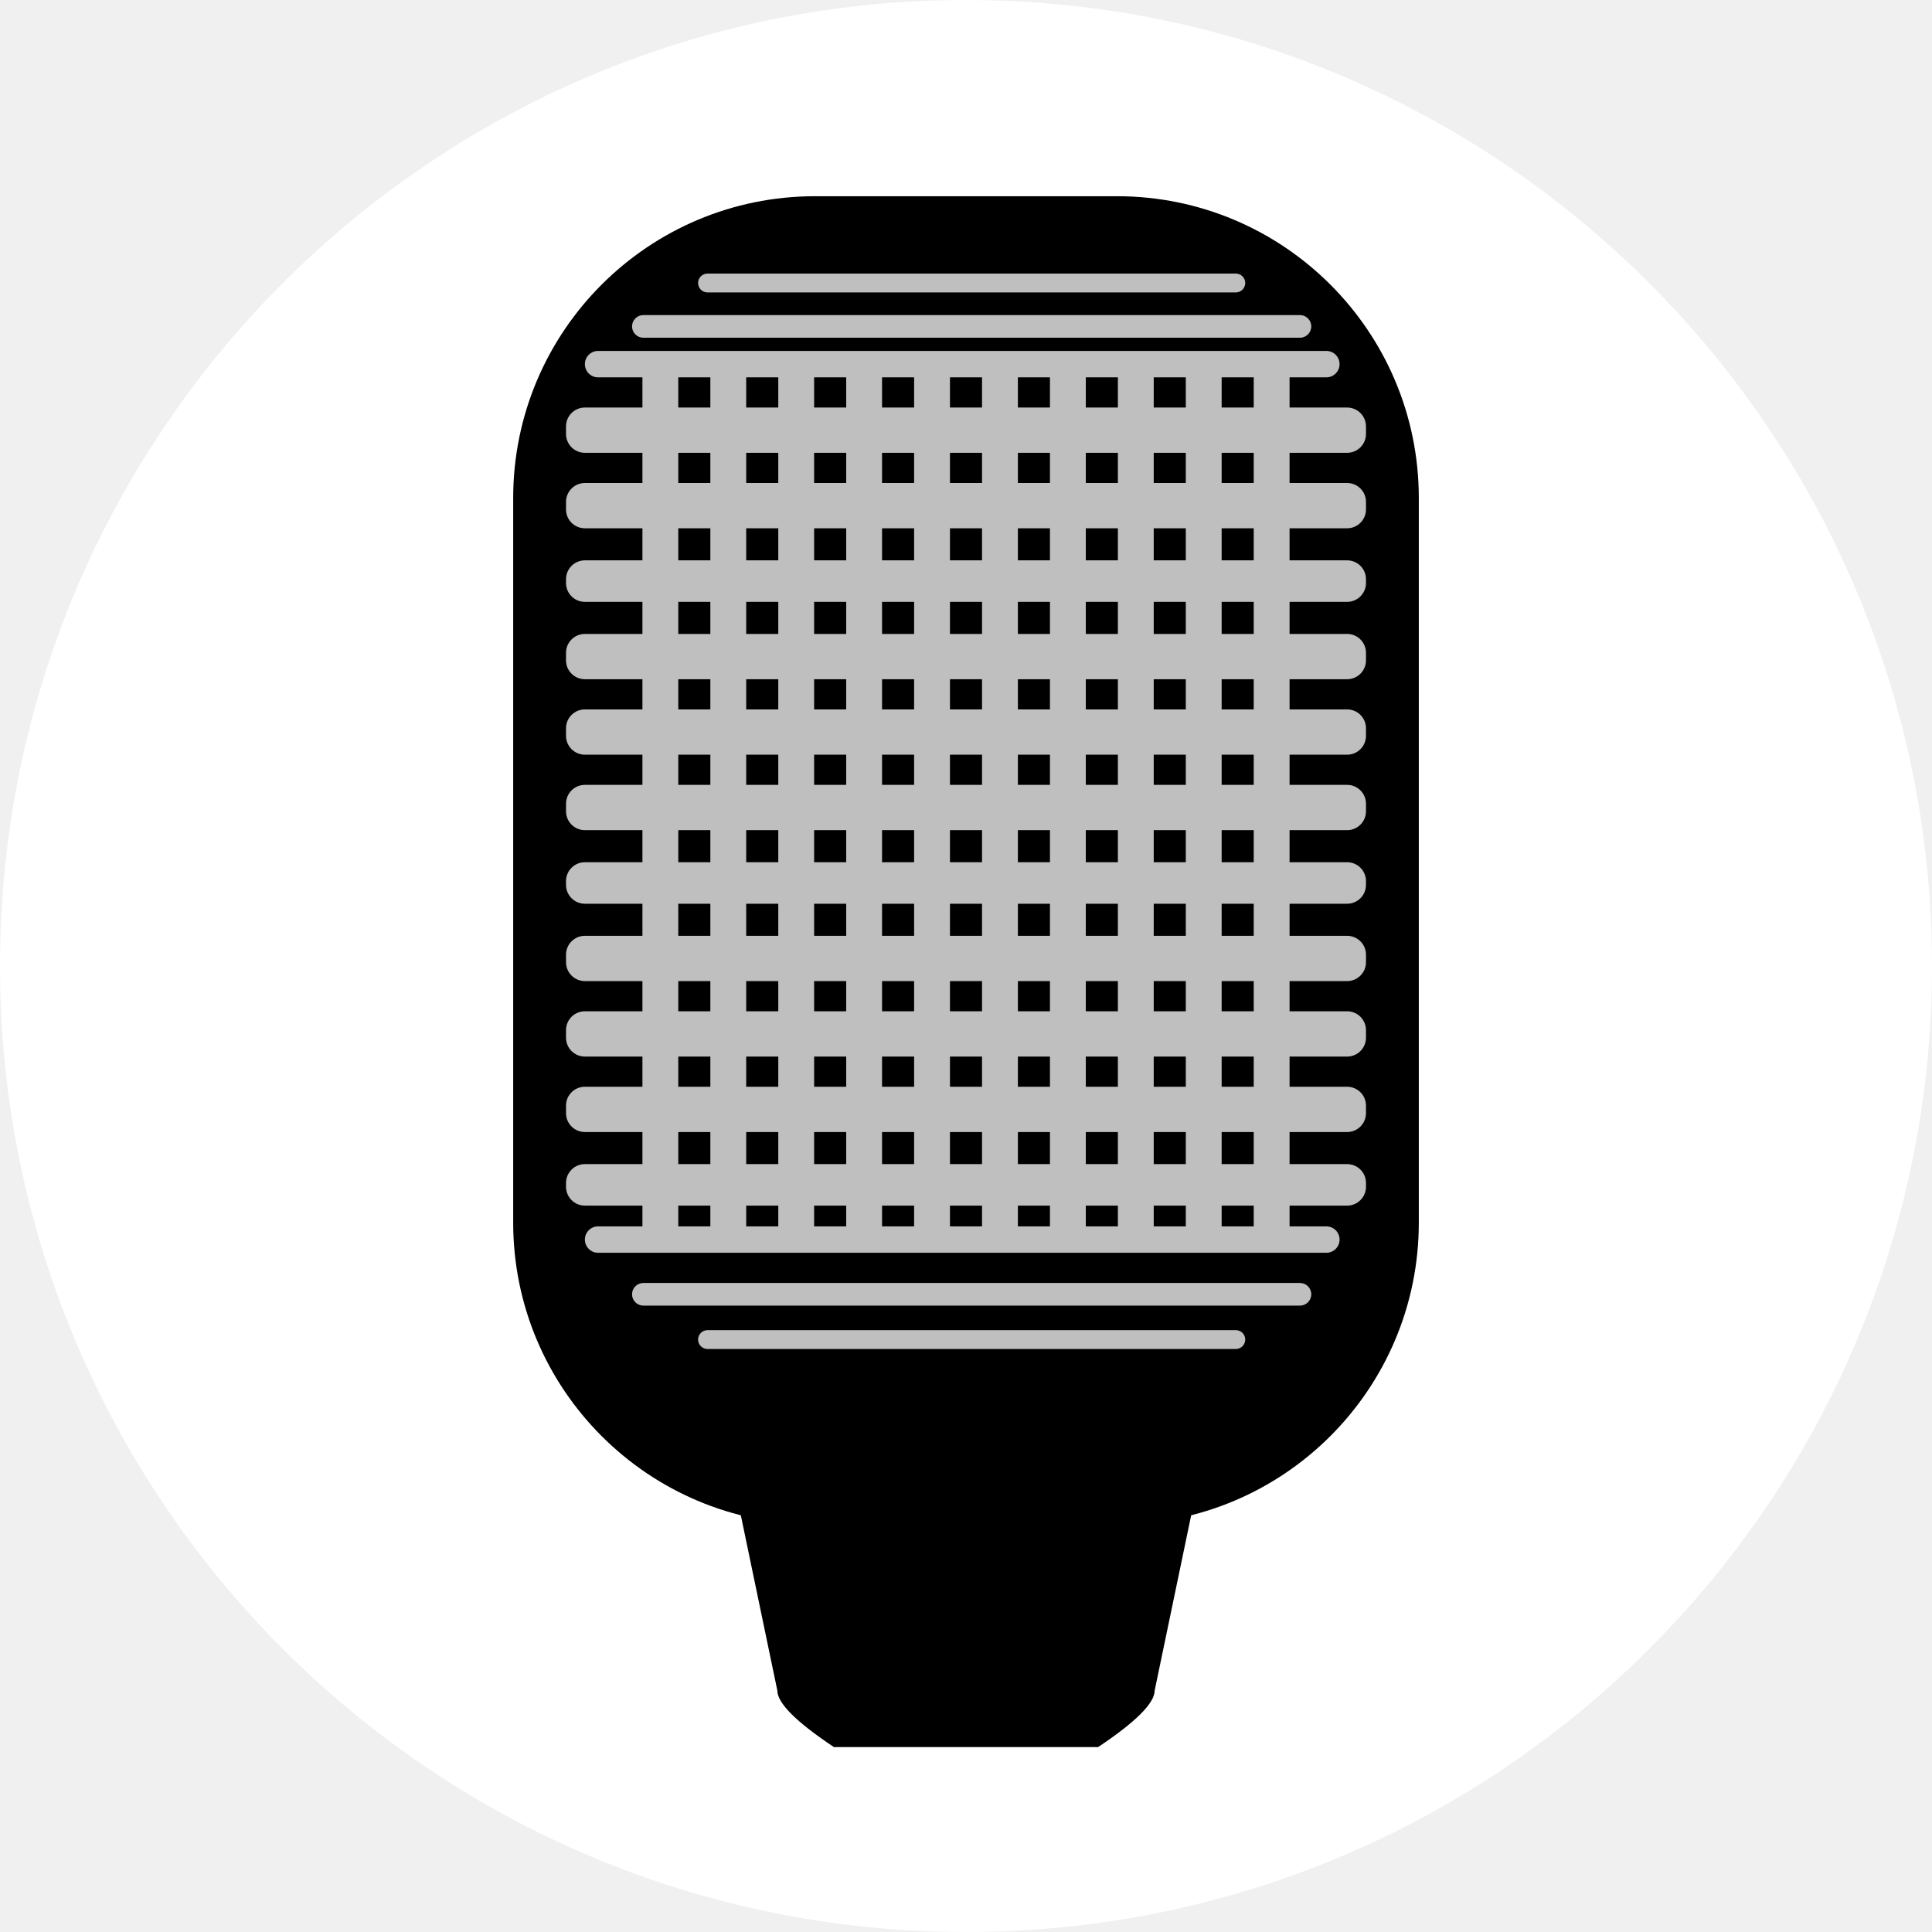
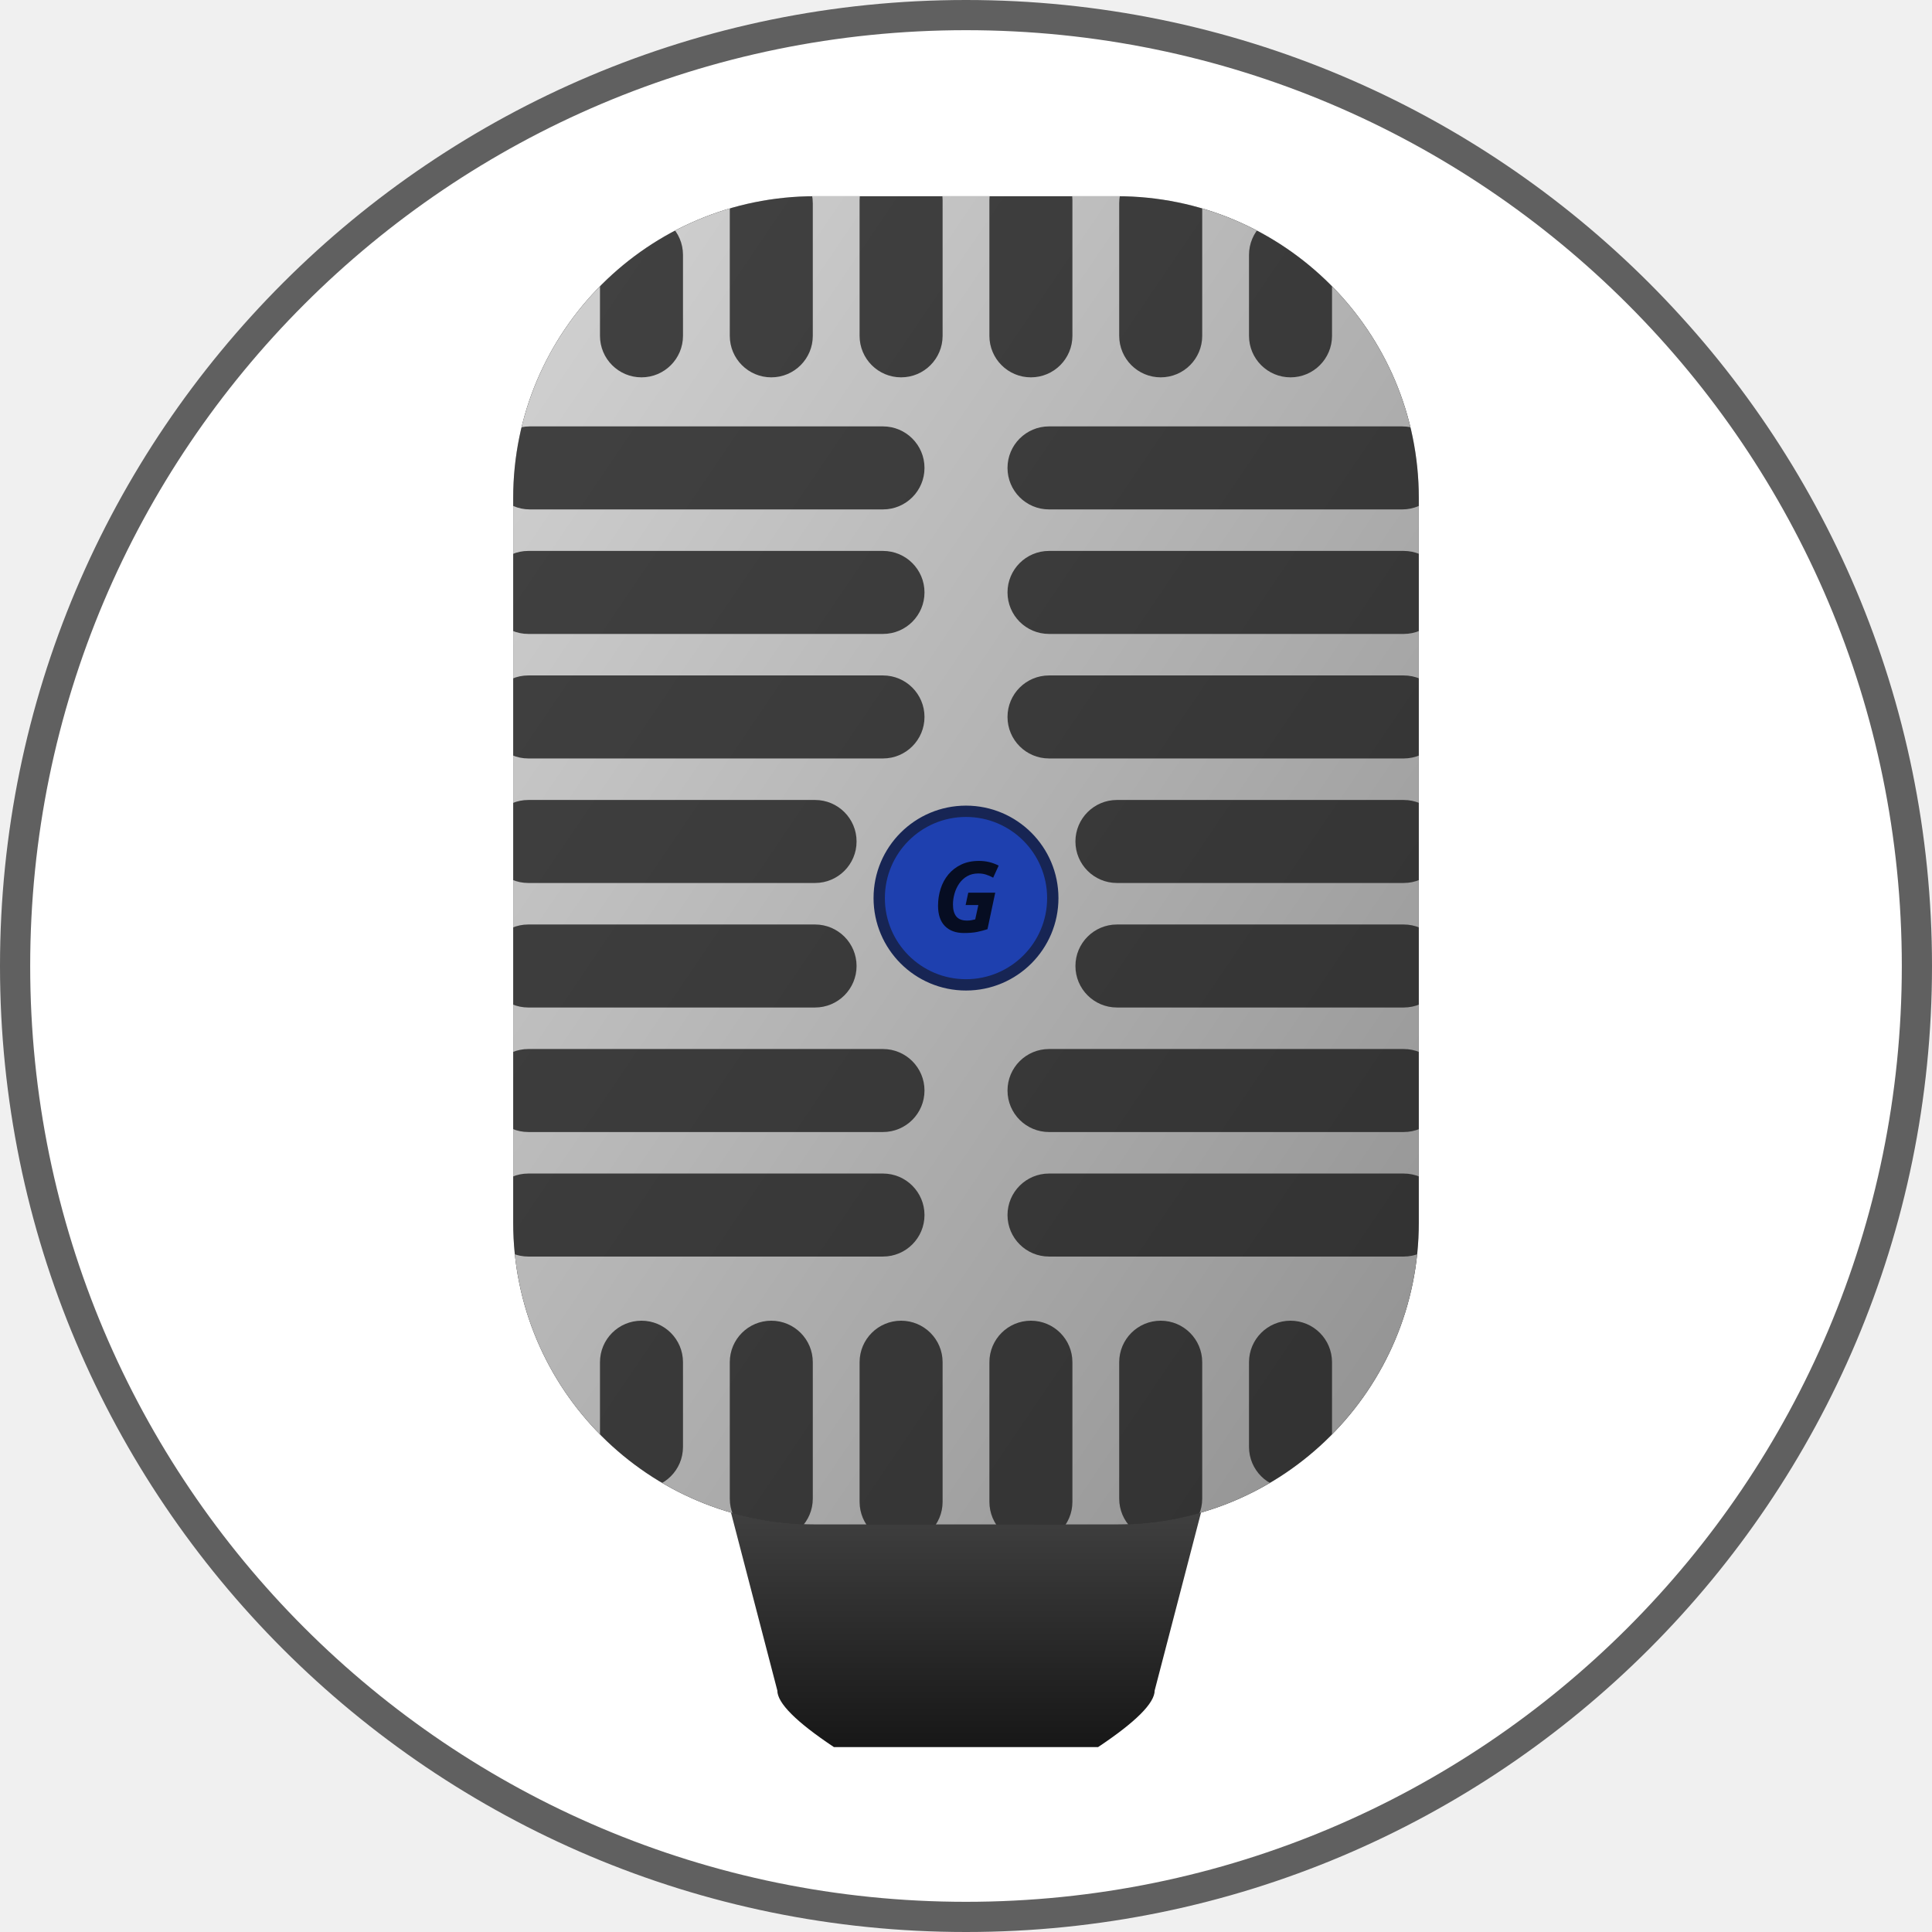
- <svg xmlns="http://www.w3.org/2000/svg" width="800px" height="800px" viewBox="0 0 1024 1024">
+ <svg xmlns="http://www.w3.org/2000/svg" xmlns:xlink="http://www.w3.org/1999/xlink" width="800px" height="800px" viewBox="0 0 1024 1024">
  <defs>
-     <radialGradient id="bg-gradient" cx="50%" cy="50%" r="50%" fx="50%" fy="50%">
-       <stop offset="0%" style="stop-color:#FFFFFF; stop-opacity:1" />
-       <stop offset="100%" style="stop-color:#FFFFFF; stop-opacity:1" />
-     </radialGradient>
    <mask id="grid-mask">
      <rect x="0" y="0" width="1024" height="1024" fill="white" />
      <g fill="#404040">
-         <rect x="340.5" y="190" width="19" height="470" rx="10" ry="10" />
-         <rect x="376.5" y="190" width="19" height="470" rx="10" ry="10" />
-         <rect x="412.5" y="190" width="19" height="470" rx="10" ry="10" />
-         <rect x="448.5" y="190" width="19" height="470" rx="10" ry="10" />
-         <rect x="484.5" y="190" width="19" height="470" rx="10" ry="10" />
-         <rect x="520.5" y="190" width="19" height="470" rx="10" ry="10" />
-         <rect x="556.5" y="190" width="19" height="470" rx="10" ry="10" />
-         <rect x="592.5" y="190" width="19" height="470" rx="10" ry="10" />
-         <rect x="628.5" y="190" width="19" height="470" rx="10" ry="10" />
-         <rect x="664.5" y="190" width="19" height="470" rx="10" ry="10" />
-         <rect x="370" y="145" width="290" height="10" rx="5" ry="5" />
-         <rect x="335" y="167" width="360" height="12" rx="6" ry="6" />
-         <rect x="310" y="186" width="400" height="14" rx="7" ry="7" />
-         <rect x="300" y="216" width="424" height="24" rx="10" ry="10" />
-         <rect x="300" y="256" width="424" height="24" rx="10" ry="10" />
-         <rect x="300" y="297" width="424" height="22" rx="10" ry="10" />
-         <rect x="300" y="336" width="424" height="24" rx="10" ry="10" />
-         <rect x="300" y="376" width="424" height="24" rx="10" ry="10" />
-         <rect x="300" y="416" width="424" height="24" rx="10" ry="10" />
-         <rect x="300" y="457" width="424" height="22" rx="10" ry="10" />
-         <rect x="300" y="496" width="424" height="24" rx="10" ry="10" />
-         <rect x="300" y="536" width="424" height="24" rx="10" ry="10" />
-         <rect x="300" y="576" width="424" height="24" rx="10" ry="10" />
-         <rect x="300" y="617" width="424" height="22" rx="10" ry="10" />
-         <rect x="310" y="650" width="400" height="14" rx="7" ry="7" />
-         <rect x="335" y="680" width="360" height="12" rx="6" ry="6" />
-         <rect x="370" y="705" width="290" height="10" rx="5" ry="5" />
+         <rect x="258.8" y="226.0" width="231.2" height="44.0" rx="22" ry="22" />
+         <rect x="534.0" y="226.0" width="231.2" height="44.0" rx="22" ry="22" />
+         <rect x="258.0" y="292.0" width="232.0" height="44.0" rx="22" ry="22" />
+         <rect x="534.0" y="292.0" width="232.0" height="44.0" rx="22" ry="22" />
+         <rect x="258.0" y="358.0" width="232.0" height="44.0" rx="22" ry="22" />
+         <rect x="534.0" y="358.0" width="232.0" height="44.0" rx="22" ry="22" />
+         <rect x="258.0" y="424.0" width="196.0" height="44.0" rx="22" ry="22" />
+         <rect x="570.0" y="424.0" width="196.0" height="44.0" rx="22" ry="22" />
+         <rect x="258.0" y="490.0" width="196.0" height="44.0" rx="22" ry="22" />
+         <rect x="570.0" y="490.0" width="196.0" height="44.0" rx="22" ry="22" />
+         <rect x="258.0" y="556.0" width="232.0" height="44.0" rx="22" ry="22" />
+         <rect x="534.0" y="556.0" width="232.0" height="44.0" rx="22" ry="22" />
+         <rect x="258.0" y="622.0" width="232.0" height="44.0" rx="22" ry="22" />
+         <rect x="534.0" y="622.0" width="232.0" height="44.0" rx="22" ry="22" />
+         <rect x="318.0" y="113.1" width="44.0" height="86.9" rx="22" ry="22" />
+         <rect x="318.0" y="700.0" width="44.0" height="88.9" rx="22" ry="22" />
+         <rect x="386.8" y="85.7" width="44.0" height="114.3" rx="22" ry="22" />
+         <rect x="386.8" y="700.0" width="44.0" height="116.3" rx="22" ry="22" />
+         <rect x="455.6" y="84.0" width="44.0" height="116.0" rx="22" ry="22" />
+         <rect x="455.6" y="700.0" width="44.0" height="118.0" rx="22" ry="22" />
+         <rect x="524.4" y="84.0" width="44.0" height="116.0" rx="22" ry="22" />
+         <rect x="524.4" y="700.0" width="44.0" height="118.0" rx="22" ry="22" />
+         <rect x="593.2" y="85.7" width="44.0" height="114.3" rx="22" ry="22" />
+         <rect x="593.2" y="700.0" width="44.0" height="116.3" rx="22" ry="22" />
+         <rect x="662.0" y="113.1" width="44.0" height="86.9" rx="22" ry="22" />
+         <rect x="662.0" y="700.0" width="44.0" height="88.9" rx="22" ry="22" />
      </g>
    </mask>
+     <path id="body" d="M592 808H432a160 160 0 0 1-160-160V264A160 160 0 0 1 432 104h160a160 160 0 0 1 160 160v384a160 160 0 0 1-160 160z" />
+     <linearGradient id="support-gradient" x1="0" y1="0" x2="0" y2="1">
+       <stop offset="0%" style="stop-color:#404040" />
+       <stop offset="100%" style="stop-color:#171717" />
+     </linearGradient>
+     <linearGradient id="metal-gradient" x1="0" y1="0" x2="1" y2="1">
+       <stop offset="0%" style="stop-color:#D4D4D4" />
+       <stop offset="100%" style="stop-color:#909090" />
+     </linearGradient>
  </defs>
-   <circle cx="512" cy="512" r="512" fill="url(#bg-gradient)" />
-   <path fill="#000000" d="M387 776H637L612 896Q612 906 582 926H442Q412 906 412 896Z" />
-   <path fill="#000000" mask="url(#grid-mask)" d="     M592 808H432a160 160 0 0 1-160-160V264A160 160 0 0 1 432 104h160a160 160 0 0 1 160 160v384a160 160 0 0 1-160 160z   " />
+   <circle cx="512" cy="512" r="504" fill="#FFFFFF" stroke="#606060" stroke-width="16" />
+   <path fill="url(#support-gradient)" d="M387 800H637L612 896Q612 906 582 926H442Q412 906 412 896Z" />
+   <use xlink:href="#body" fill="#121212" />
+   <use xlink:href="#body" fill="url(#metal-gradient)" mask="url(#grid-mask)" />
+   <g transform="translate(512 476)">
+     <circle r="46" fill="#1E40AF" stroke="#172554" stroke-width="6" />
+     <text y="18" text-anchor="middle" font-family="Molle" font-style="italic" font-weight="700" font-size="52" fill="#060D22">G</text>
+   </g>
</svg>
